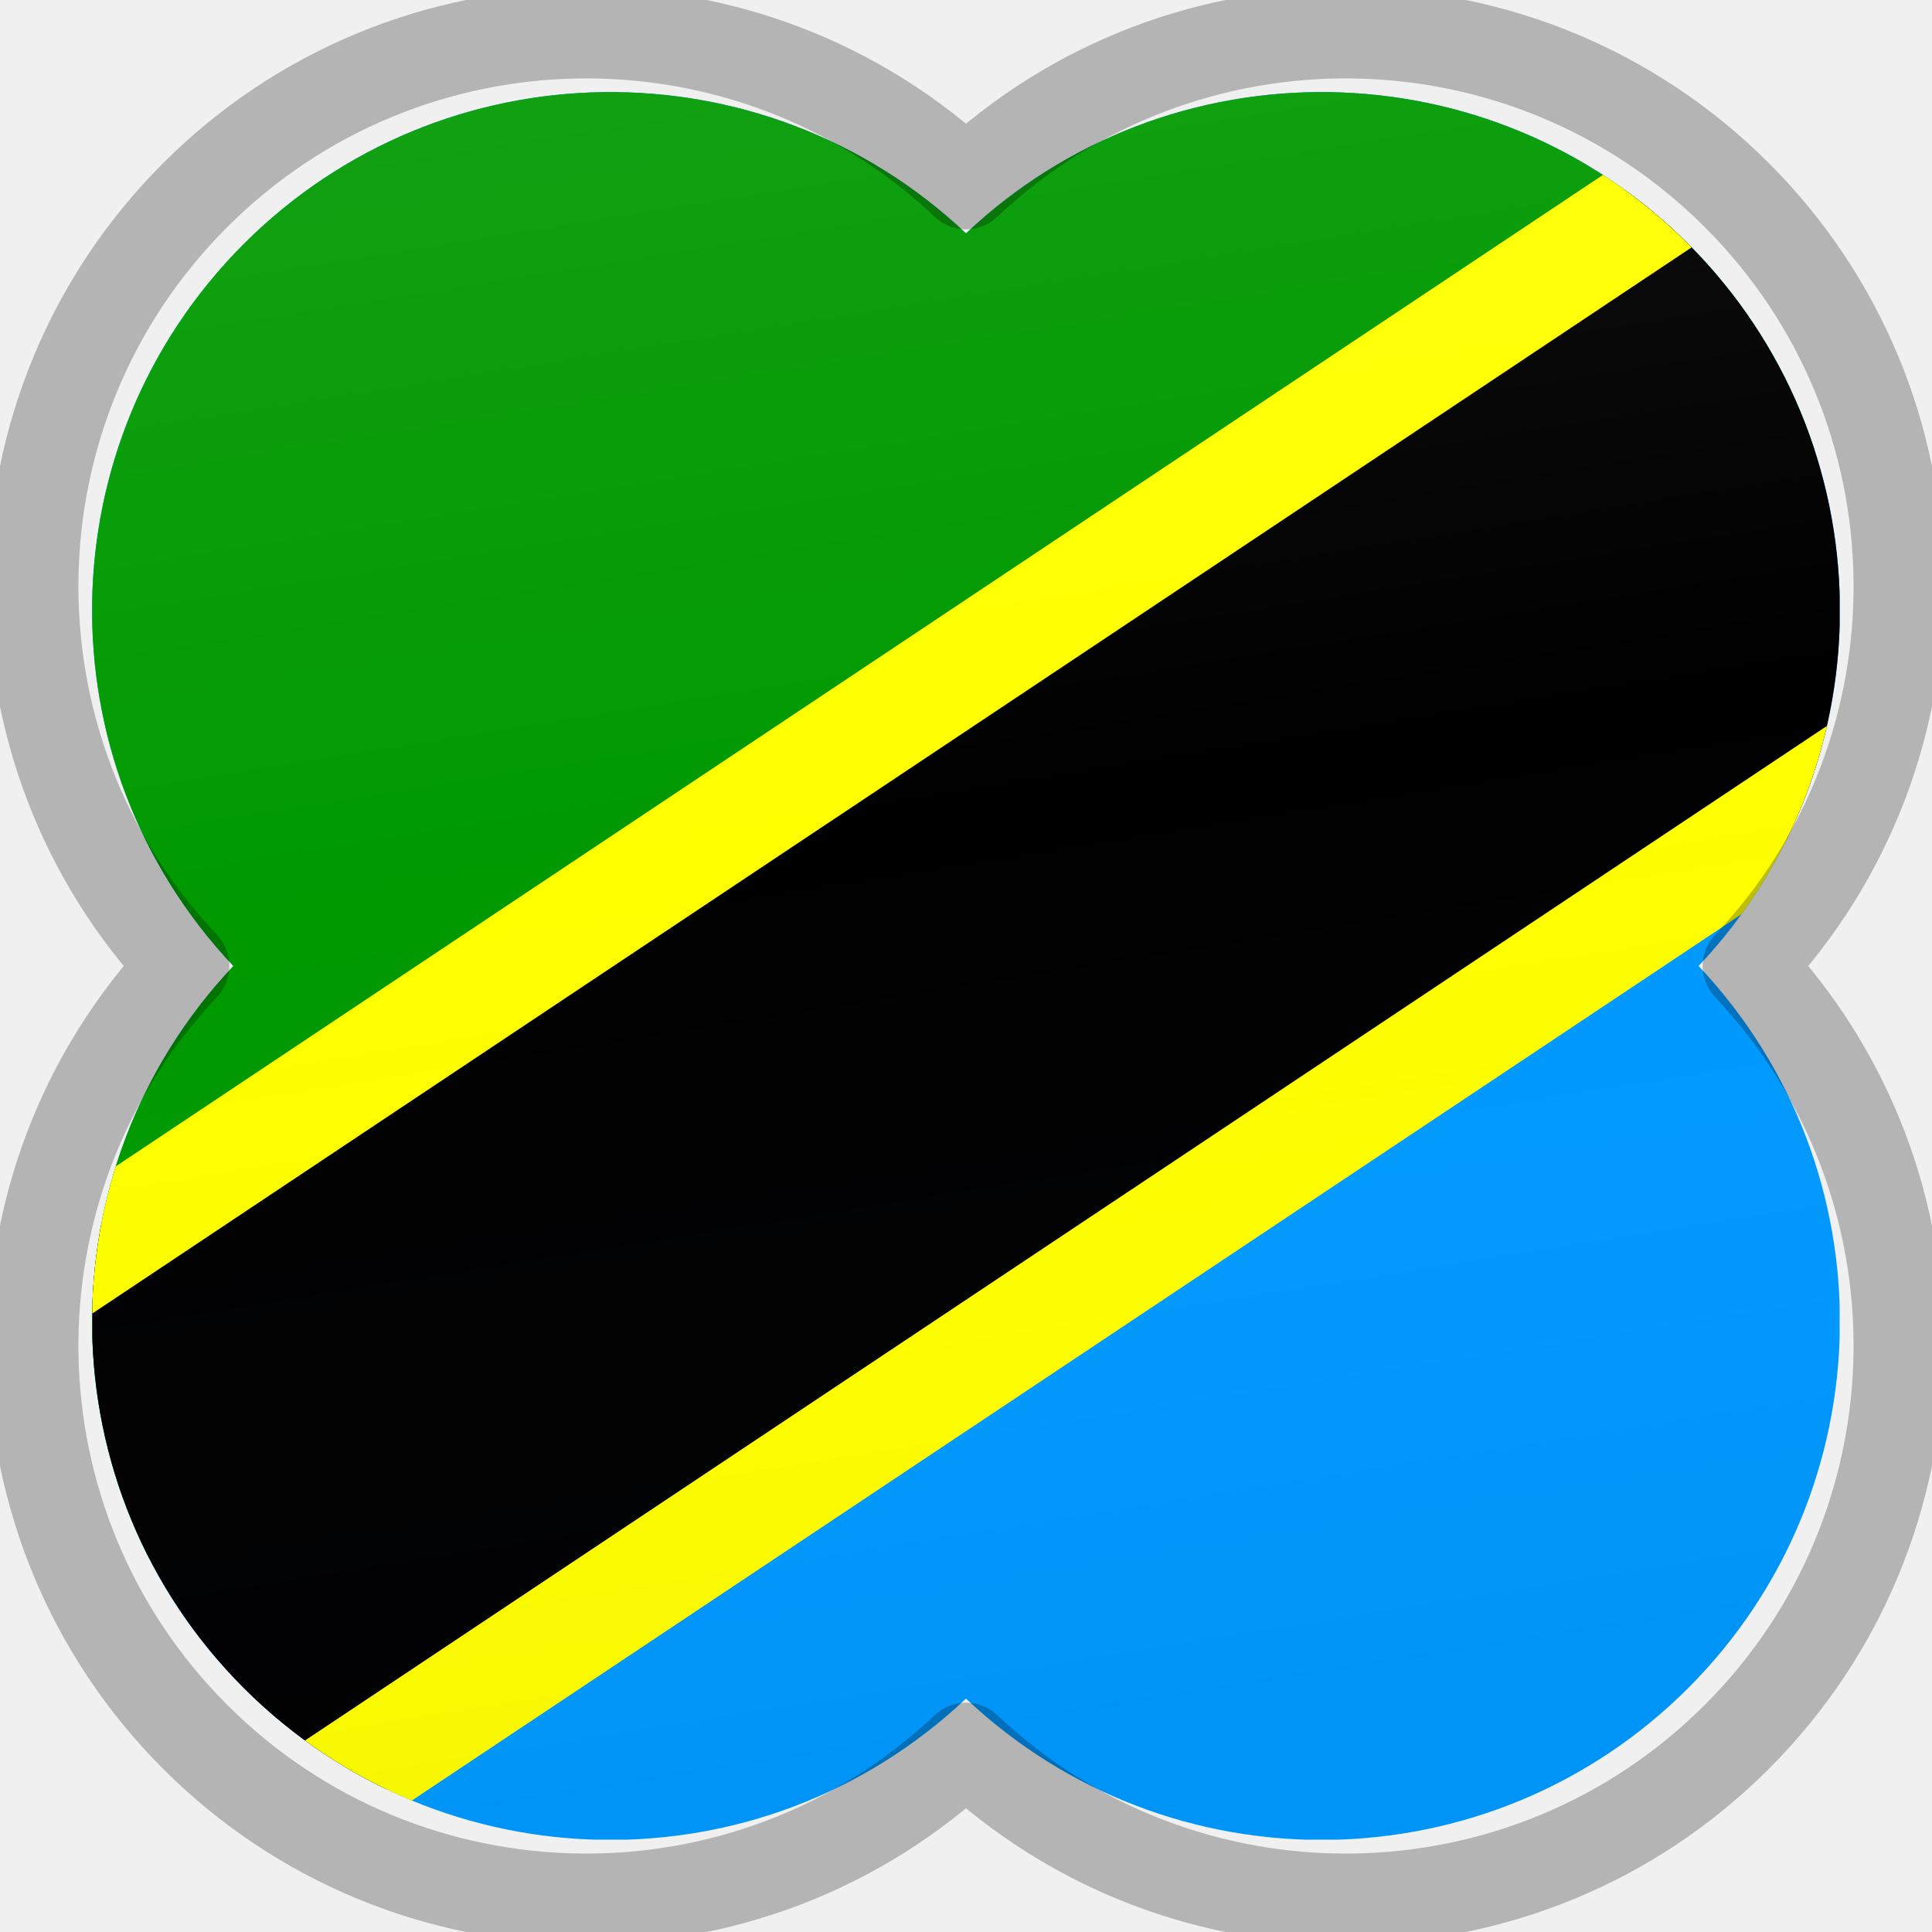
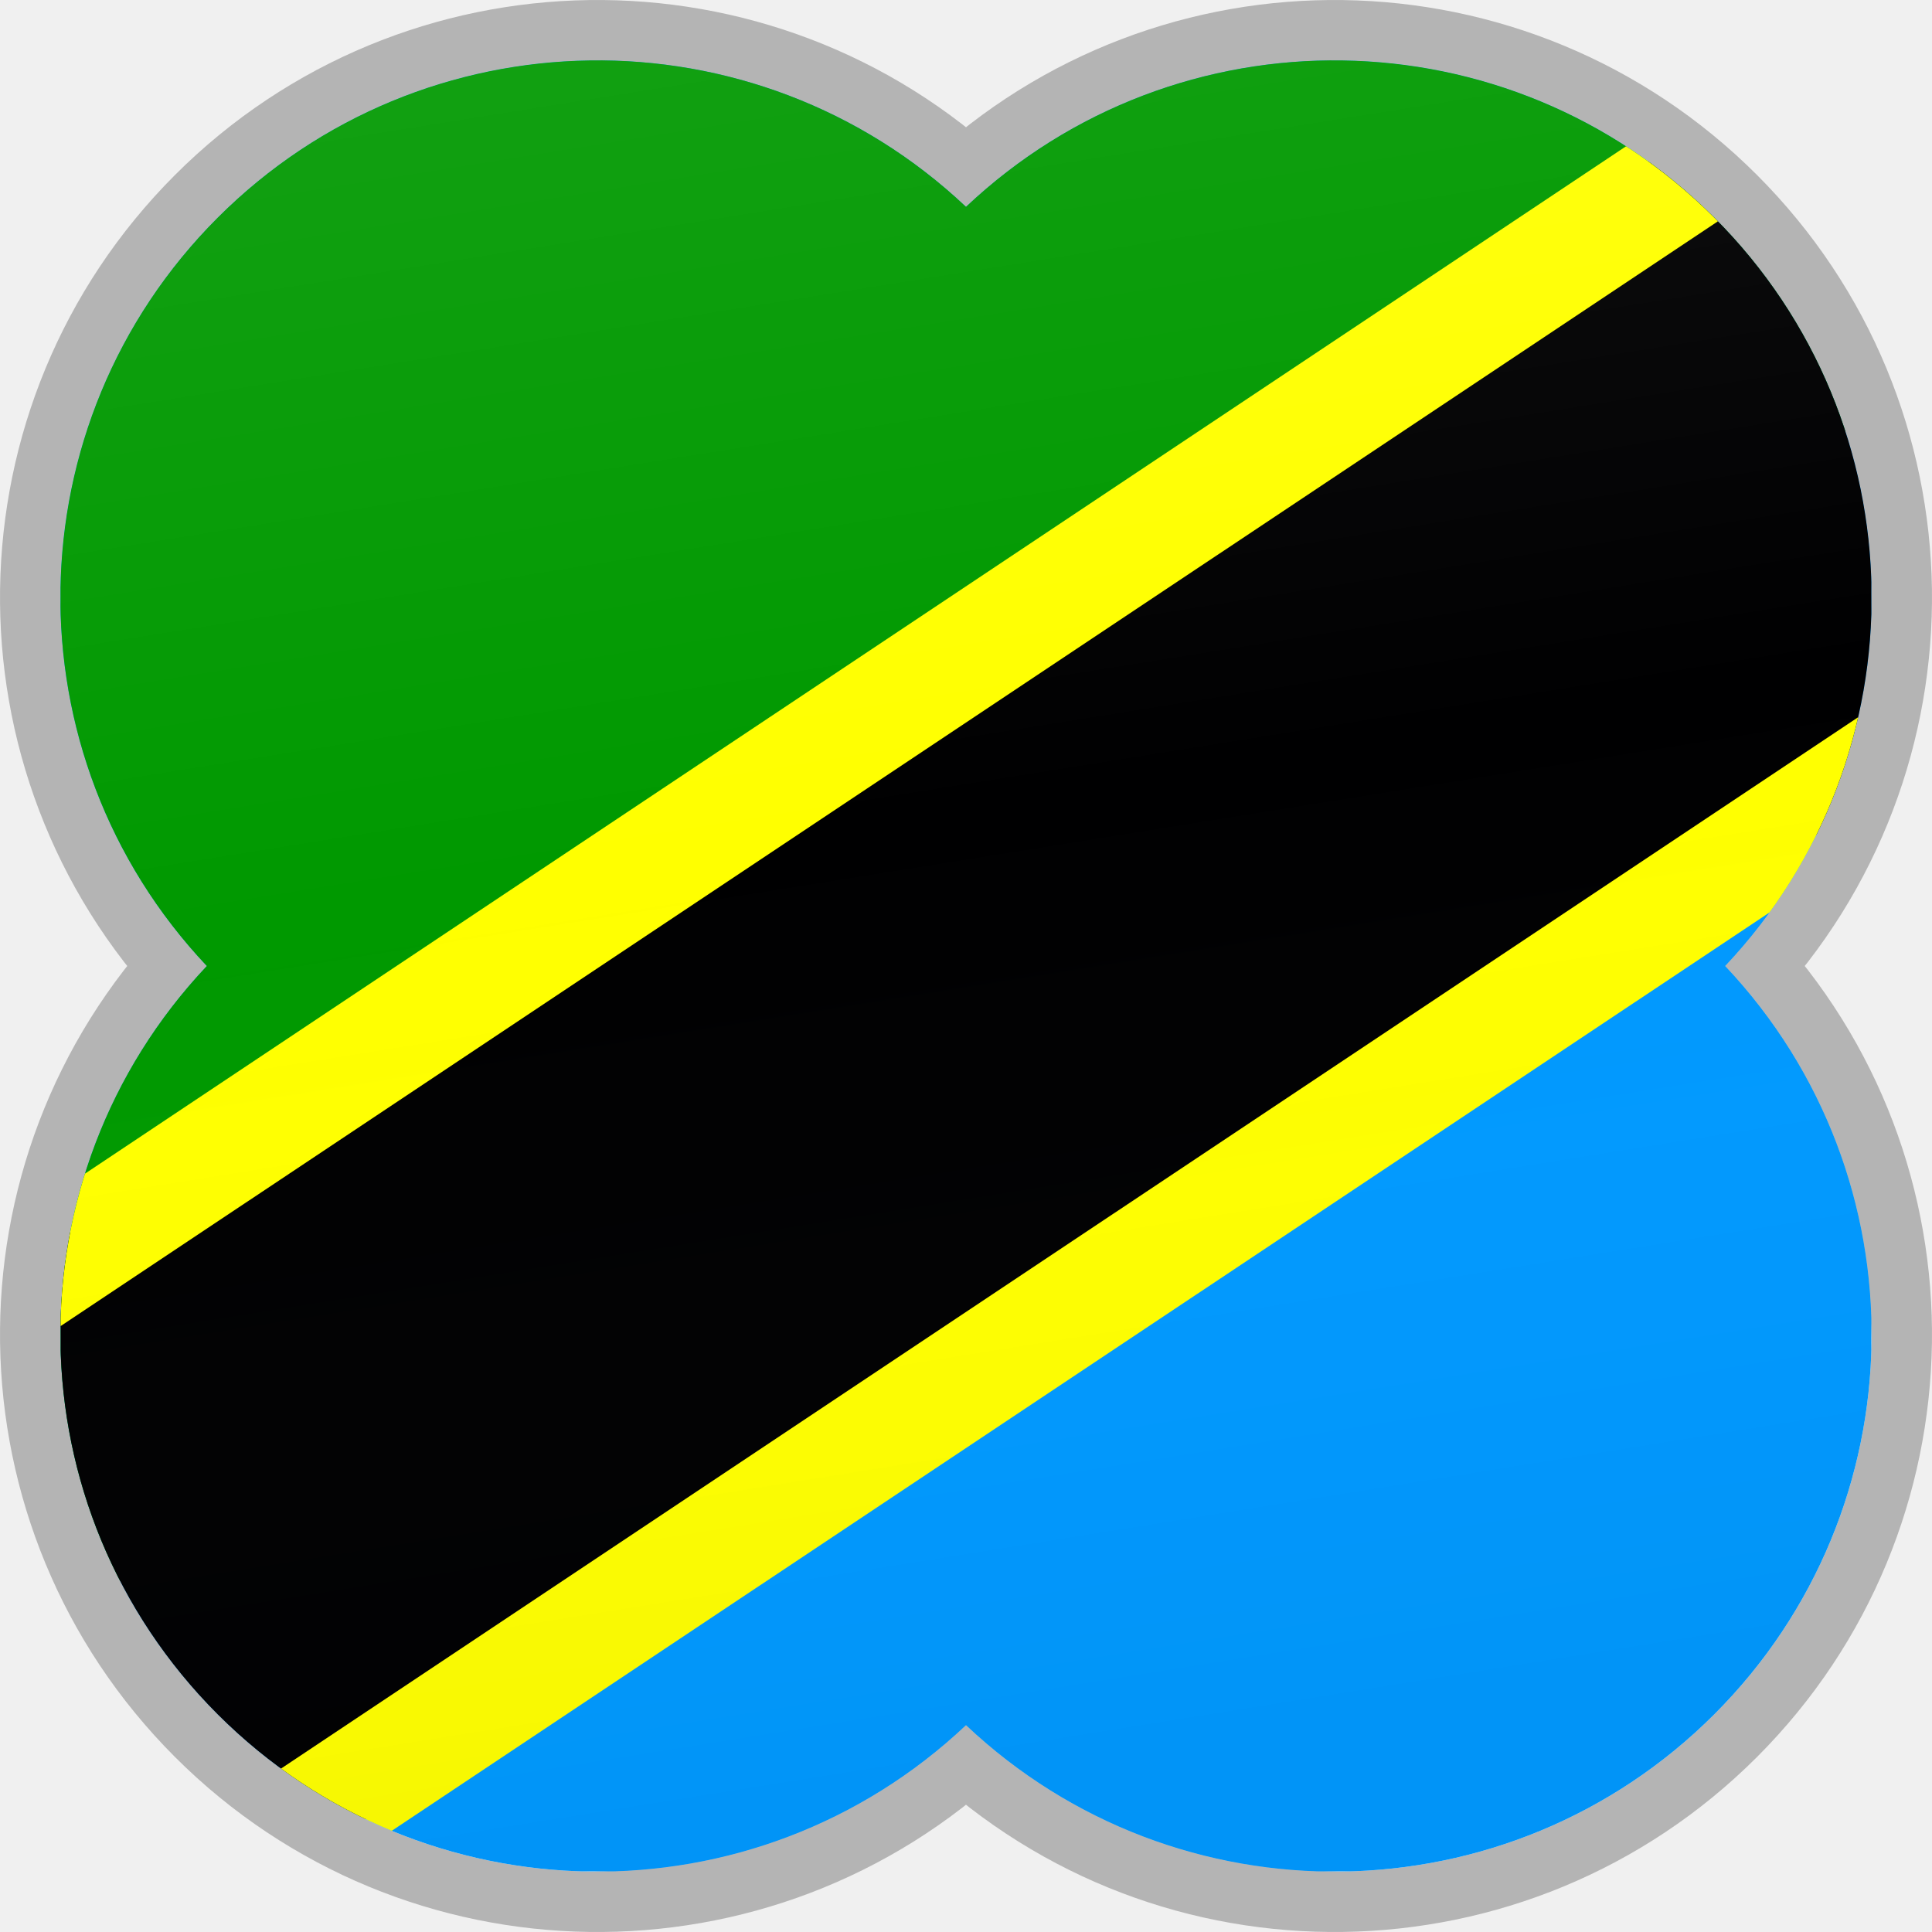
<svg xmlns="http://www.w3.org/2000/svg" viewBox="0 0 512 512" width="512" height="512" role="img" aria-labelledby="petal-soft-tz-title">
  <defs>
    <path id="petal-soft-tz-shape" d="M 256 54.811 A 142.322 142.322 0 0 1 457.189 256 A 142.322 142.322 0 0 1 256 457.189 A 142.322 142.322 0 0 1 54.811 256 A 142.322 142.322 0 0 1 256 54.811 Z" />
    <clipPath id="petal-soft-tz-clip" clipPathUnits="userSpaceOnUse">
      <path d="M 256 54.811 A 142.322 142.322 0 0 1 457.189 256 A 142.322 142.322 0 0 1 256 457.189 A 142.322 142.322 0 0 1 54.811 256 A 142.322 142.322 0 0 1 256 54.811 Z" />
    </clipPath>
    <linearGradient id="petal-soft-tz-shade" x1="0" y1="0" x2="0.16" y2="1">
      <stop offset="0%" stop-color="#ffffff" stop-opacity=".075" />
      <stop offset="48%" stop-color="#ffffff" stop-opacity="0" />
      <stop offset="100%" stop-color="#151a2b" stop-opacity=".038" />
    </linearGradient>
    <clipPath id="petal-soft-tz-source-tz-a">
      <path fill-opacity=".7" d="M102.9 0h496v496H103z" />
    </clipPath>
  </defs>
-   <g transform="translate(8.96, 8.96) scale(0.965)">
-     <g clip-path="url(#petal-soft-tz-clip)">
-       <path d="M 256 54.811 A 142.322 142.322 0 0 1 457.189 256 A 142.322 142.322 0 0 1 256 457.189 A 142.322 142.322 0 0 1 54.811 256 A 142.322 142.322 0 0 1 256 54.811 Z" fill="#fff" />
-       <g transform="translate(16, 16) scale(0.9375)">
-         <g clip-path="url(#petal-soft-tz-source-tz-a)" transform="translate(-106.2)scale(1.0321)">
-           <g fill-rule="evenodd" stroke-width="1pt">
-             <path fill="#09f" d="M0 0h744.1v496H0z" />
-             <path fill="#090" d="M0 0h744.1L0 496z" />
-             <path fill="#000001" d="M0 496h165.4L744 103.4V0H578.7L0 392.7v103.4z" />
-             <path fill="#ff0" d="M0 378 567 0h56L0 415.3v-37.2zm121.1 118 623-415.3V118L177 496z" />
-           </g>
+   <path d="M 256 54.811 A 142.322 142.322 0 0 1 457.189 256 A 142.322 142.322 0 0 1 256 457.189 A 142.322 142.322 0 0 1 54.811 256 A 142.322 142.322 0 0 1 256 54.811 Z" fill="none" stroke="currentColor" stroke-width="32" stroke-opacity="0.25" stroke-linejoin="round" />
+   <g clip-path="url(#petal-soft-tz-clip)">
+     <path d="M 256 54.811 A 142.322 142.322 0 0 1 457.189 256 A 142.322 142.322 0 0 1 256 457.189 A 142.322 142.322 0 0 1 54.811 256 A 142.322 142.322 0 0 1 256 54.811 Z" fill="#fff" />
+     <g transform="translate(16, 16) scale(0.9375)">
+       <path d="M 256 54.811 A 142.322 142.322 0 0 1 457.189 256 A 142.322 142.322 0 0 1 256 457.189 A 142.322 142.322 0 0 1 54.811 256 A 142.322 142.322 0 0 1 256 54.811 Z" fill="none" stroke="currentColor" stroke-width="32" stroke-opacity="0.25" stroke-linejoin="round" />
+       <g clip-path="url(#petal-soft-tz-source-tz-a)" transform="translate(-106.2)scale(1.0321)">
+         <g fill-rule="evenodd" stroke-width="1pt">
+           <path fill="#09f" d="M0 0h744.1v496H0z" />
+           <path fill="#090" d="M0 0h744.1L0 496z" />
+           <path fill="#000001" d="M0 496h165.4L744 103.4V0H578.7L0 392.7v103.4z" />
+           <path fill="#ff0" d="M0 378 567 0h56L0 415.3v-37.2zm121.1 118 623-415.3V118L177 496z" />
        </g>
      </g>
-       <path d="M 256 54.811 A 142.322 142.322 0 0 1 457.189 256 A 142.322 142.322 0 0 1 256 457.189 A 142.322 142.322 0 0 1 54.811 256 A 142.322 142.322 0 0 1 256 54.811 Z" fill="url(#petal-soft-tz-shade)" />
    </g>
+     <path d="M 256 54.811 A 142.322 142.322 0 0 1 457.189 256 A 142.322 142.322 0 0 1 256 457.189 A 142.322 142.322 0 0 1 54.811 256 A 142.322 142.322 0 0 1 256 54.811 Z" fill="url(#petal-soft-tz-shade)" />
  </g>
-   <path d="M 256 48.775 A 146.591 146.591 0 0 1 463.225 256 A 146.591 146.591 0 0 1 256 463.225 A 146.591 146.591 0 0 1 48.775 256 A 146.591 146.591 0 0 1 256 48.775 Z" fill="none" stroke="currentColor" stroke-width="24" stroke-opacity="0.25" stroke-linejoin="round" />
</svg>
